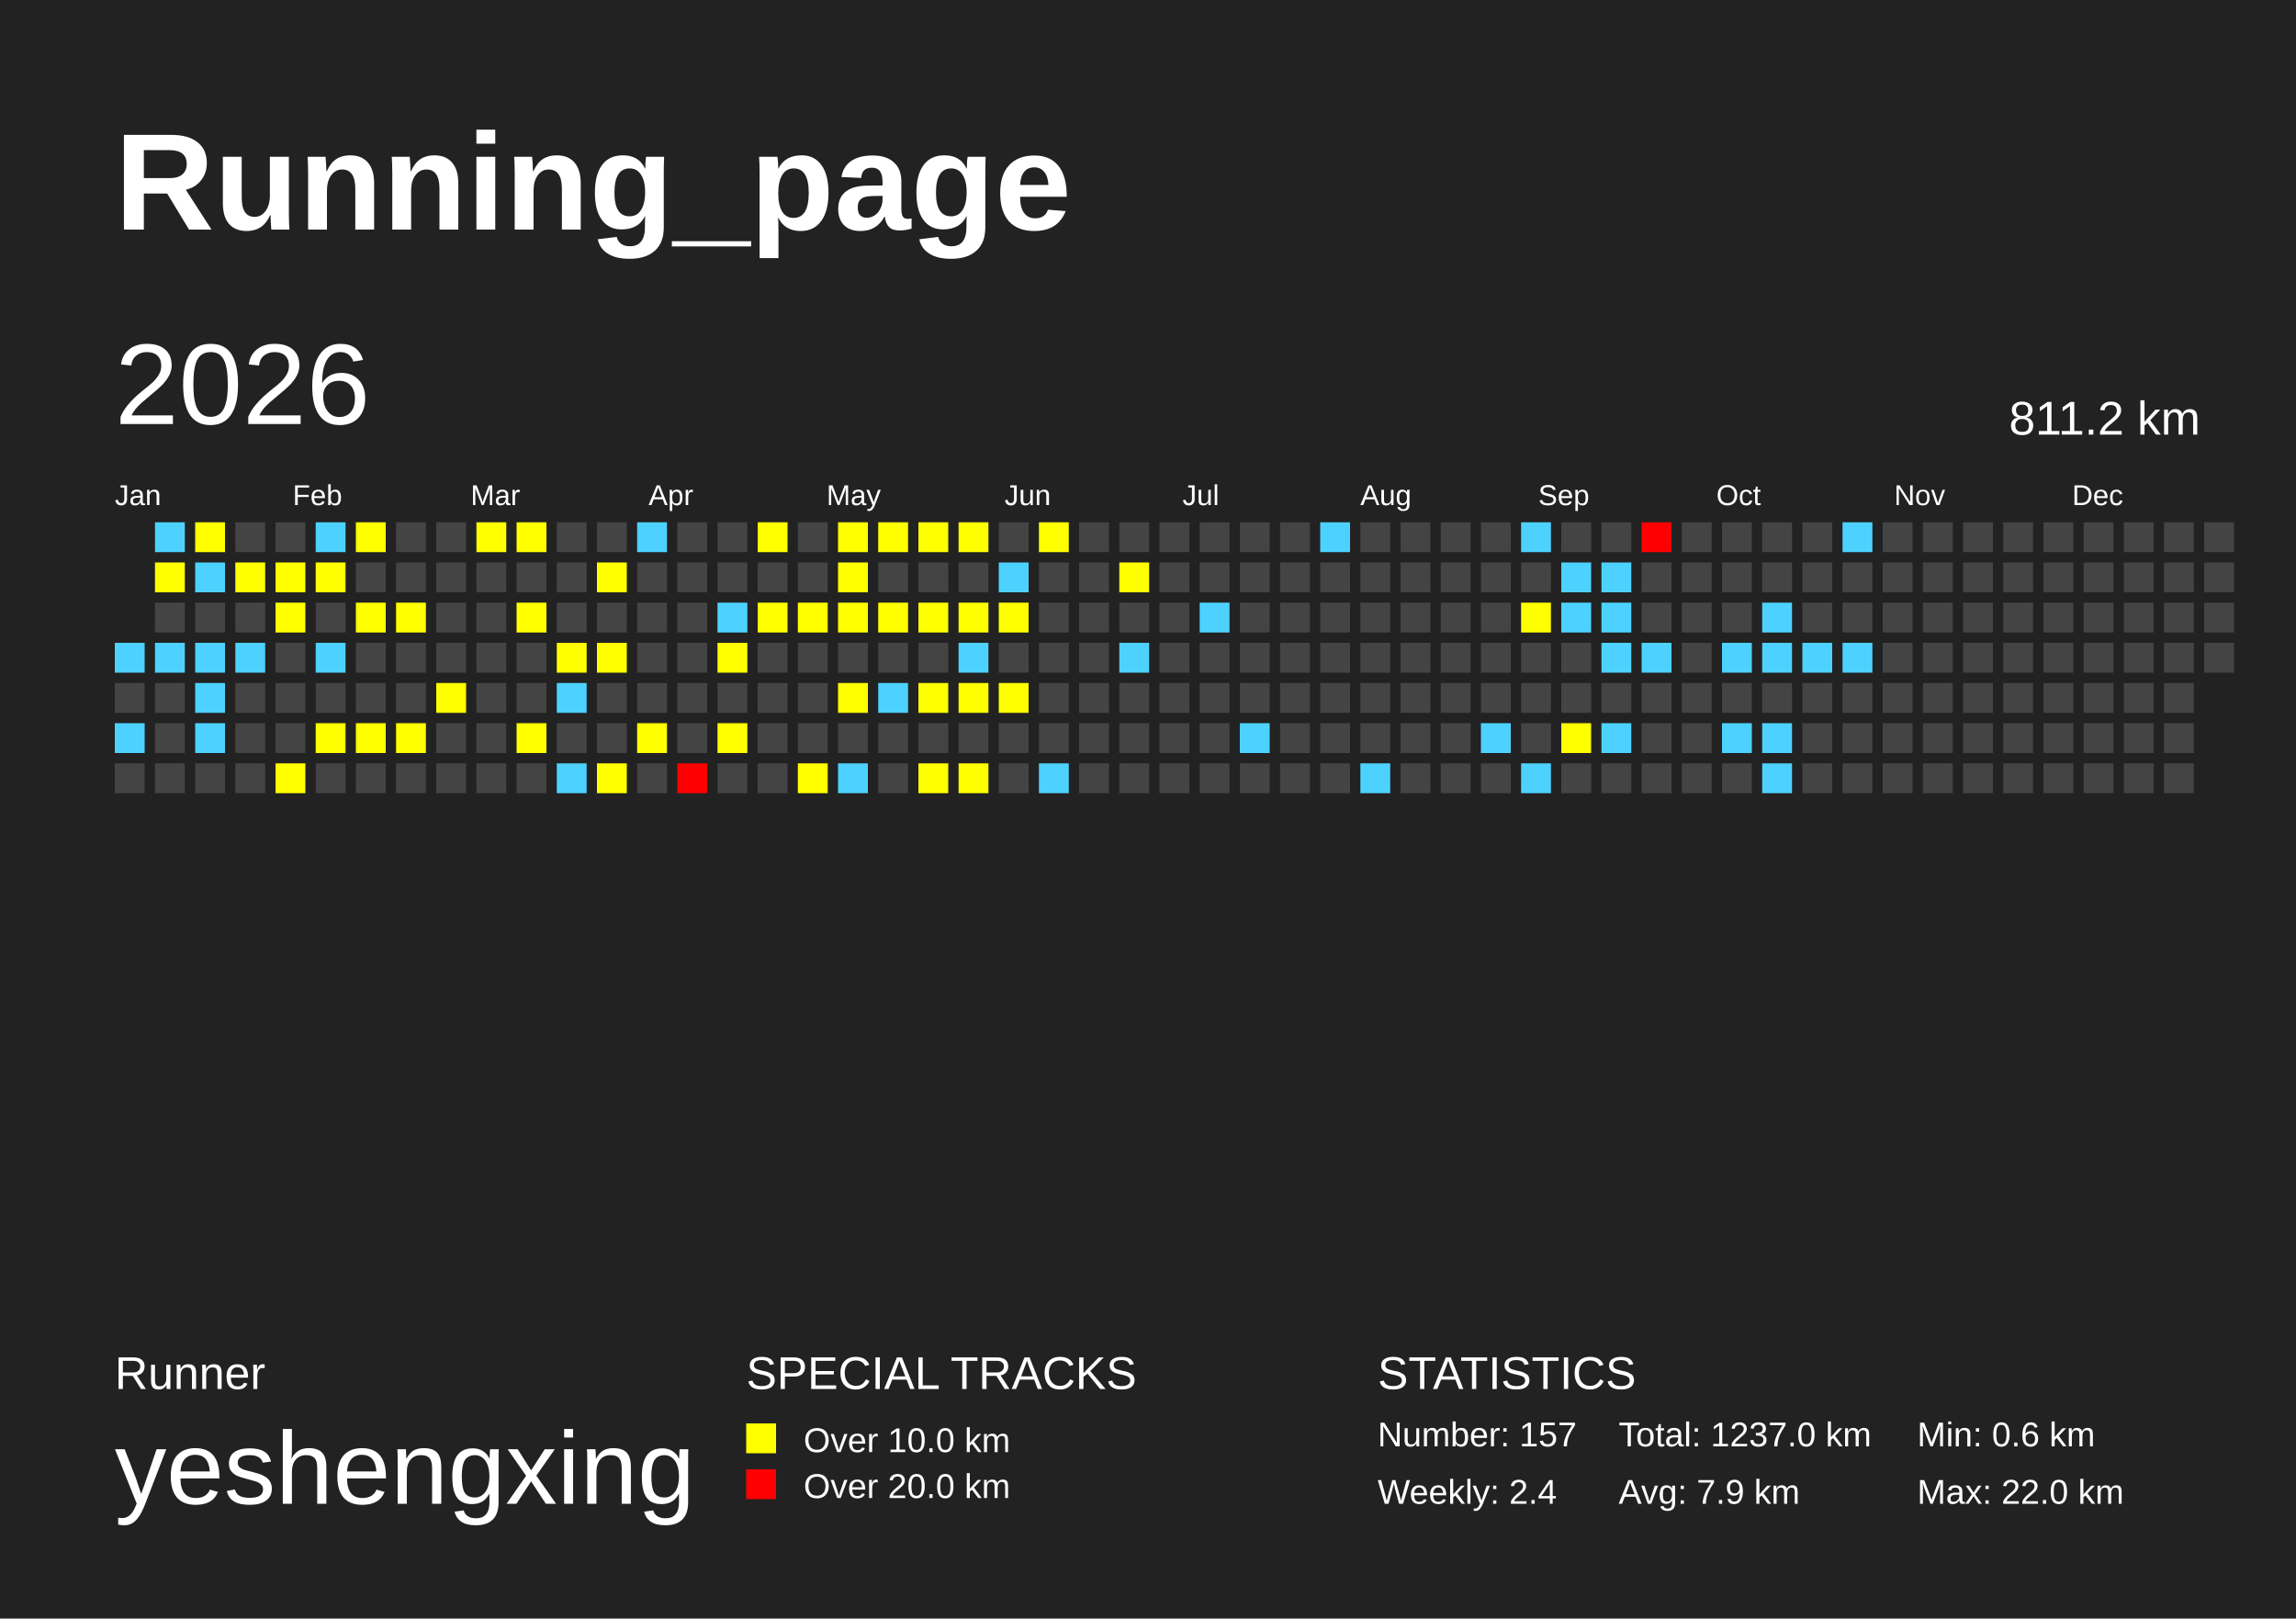
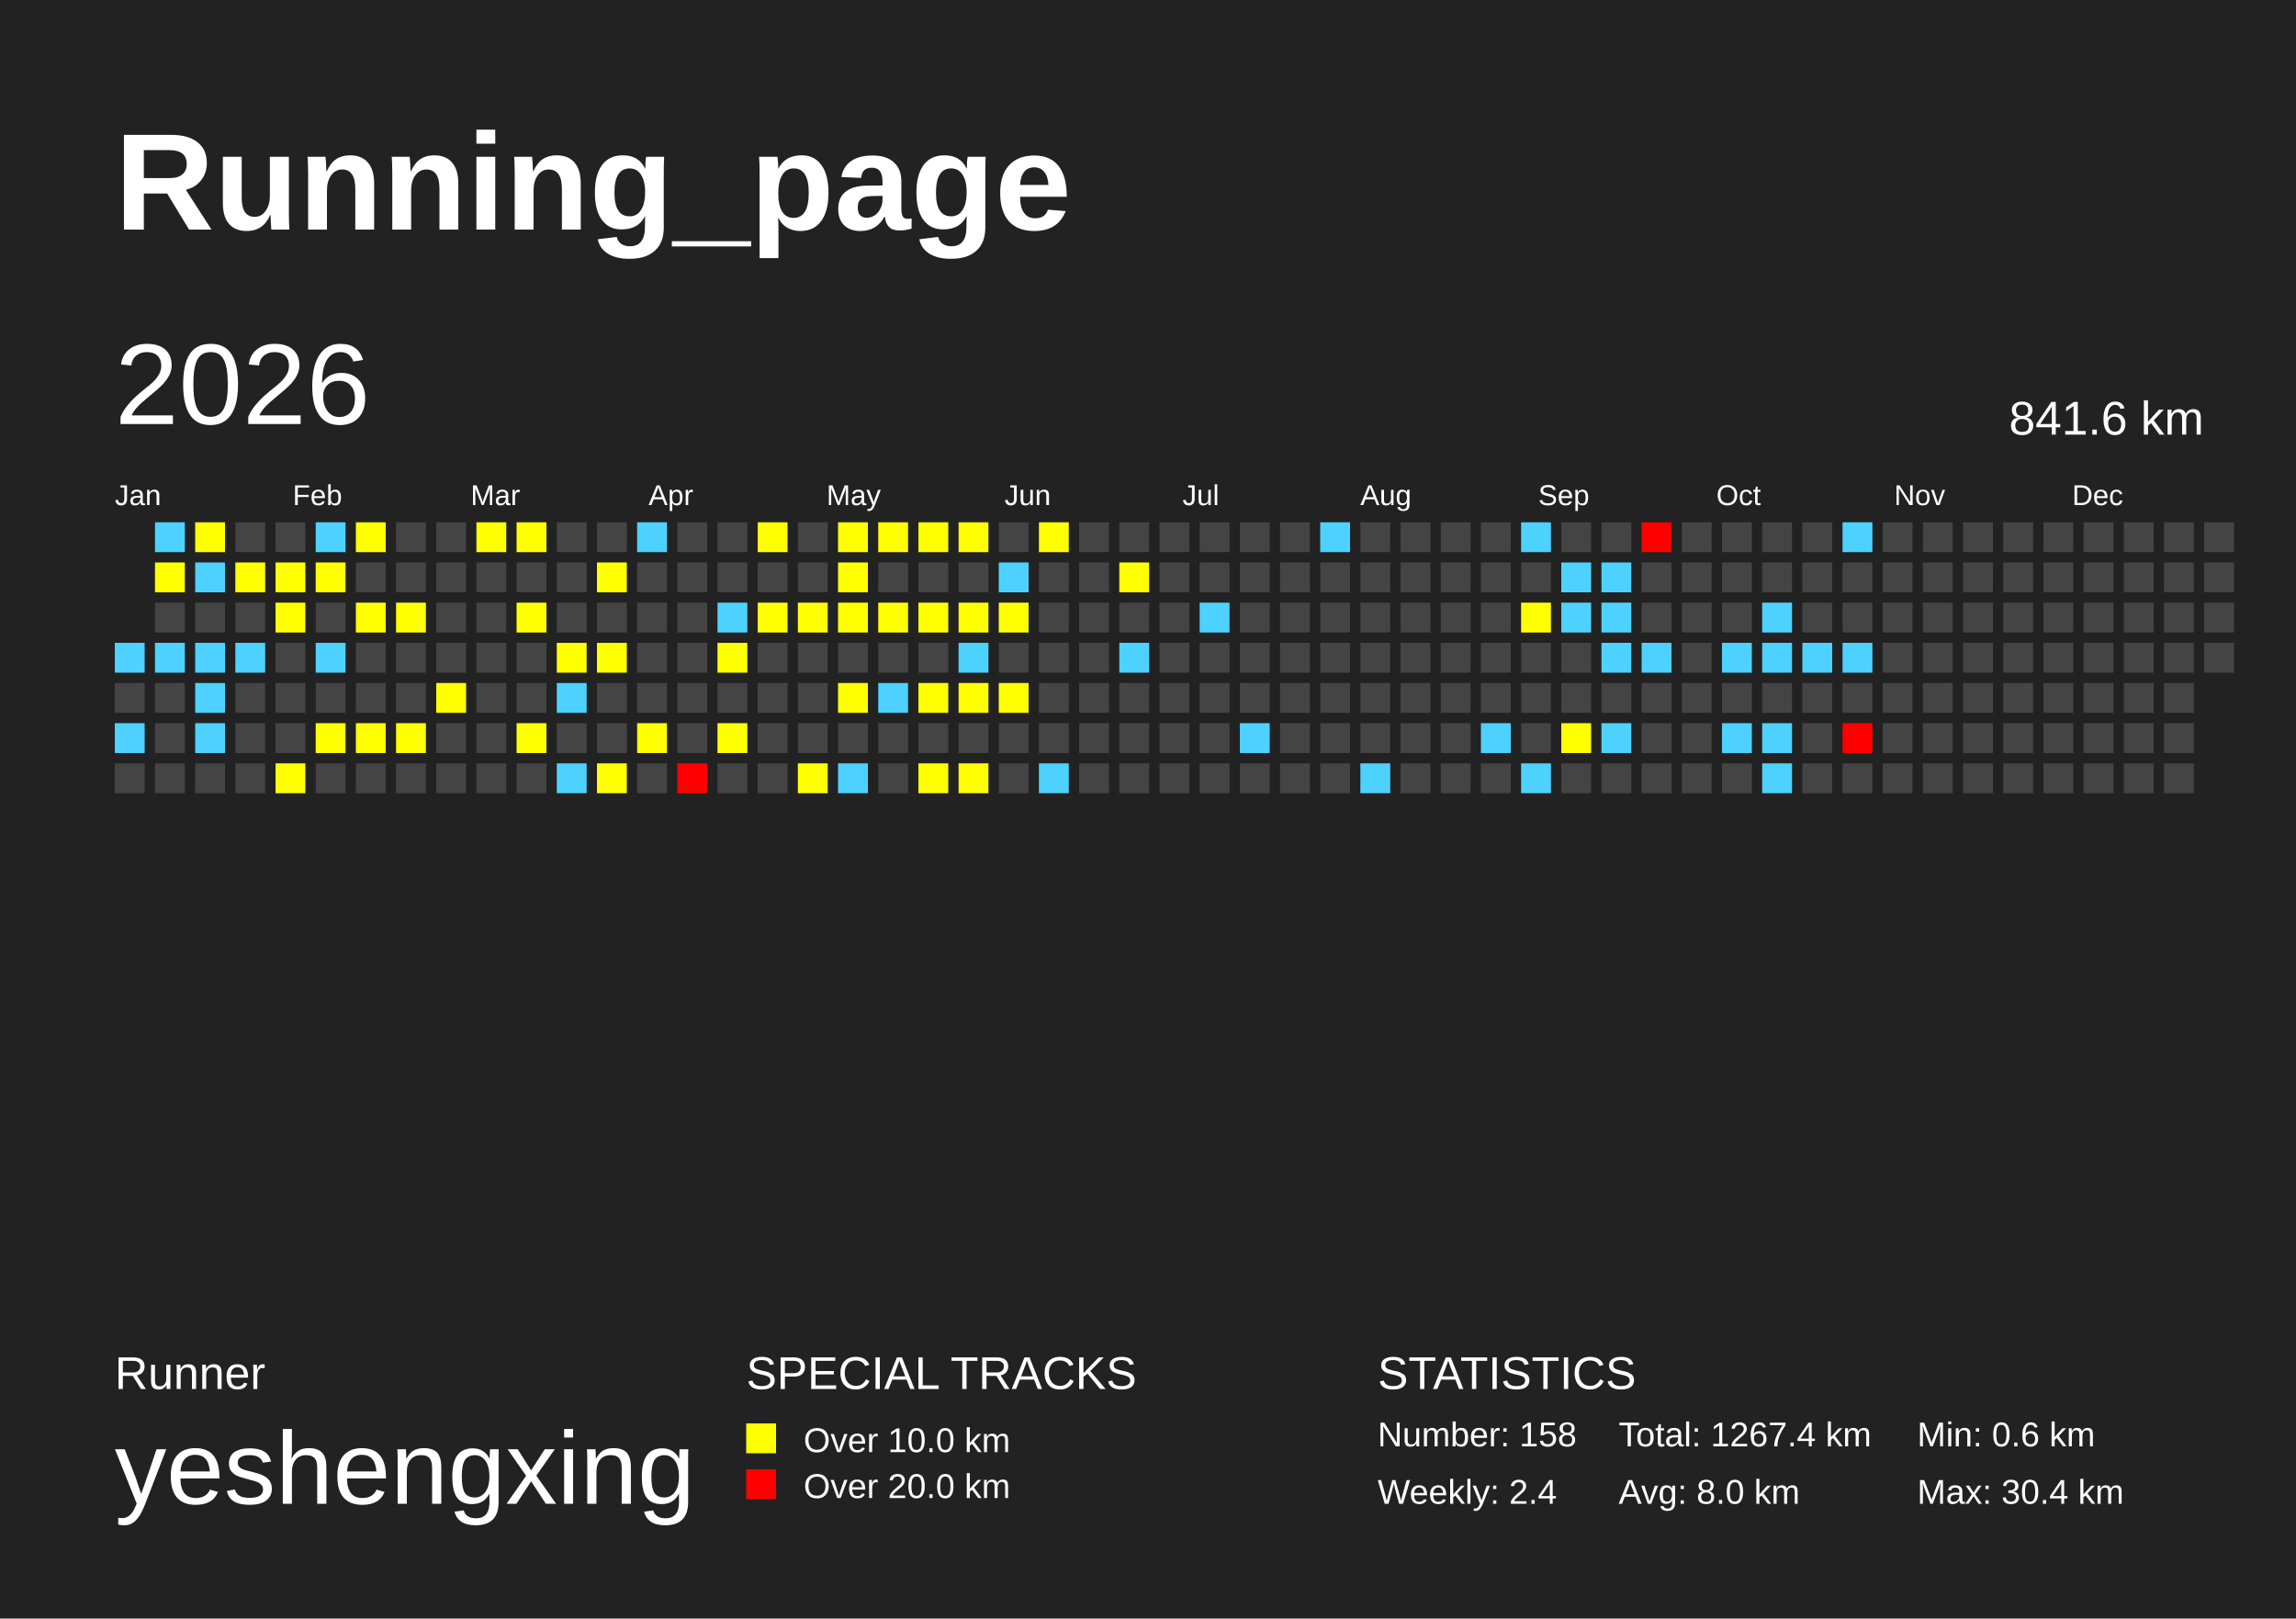
<svg xmlns="http://www.w3.org/2000/svg" baseProfile="full" height="141mm" version="1.1" viewBox="0,0,200,141" width="200mm">
  <defs />
  <rect fill="#222222" height="141" width="200" x="0" y="0" />
  <text fill="#FFFFFF" style="font-size:12px; font-family:Arial; font-weight:bold;" x="10" y="20">Running_page</text>
  <text fill="#FFFFFF" style="font-size:4px; font-family:Arial" x="10" y="121">Runner</text>
  <text fill="#FFFFFF" style="font-size:9px; font-family:Arial" x="10" y="131">yeshengxing</text>
  <text fill="#FFFFFF" style="font-size:4px; font-family:Arial" x="65" y="121">SPECIAL TRACKS</text>
  <rect fill="yellow" height="2.6" width="2.6" x="65" y="124" />
  <text fill="#FFFFFF" style="font-size:3px; font-family:Arial" x="70" y="126.5">Over 10.0 km</text>
  <rect fill="red" height="2.6" width="2.6" x="65" y="128" />
  <text fill="#FFFFFF" style="font-size:3px; font-family:Arial" x="70" y="130.5">Over 20.0 km</text>
  <text fill="#FFFFFF" style="font-size:4px; font-family:Arial" x="120" y="121">STATISTICS</text>
-   <text fill="#FFFFFF" style="font-size:3px; font-family:Arial" x="120" y="126">Number: 157</text>
+   <text fill="#FFFFFF" style="font-size:3px; font-family:Arial" x="120" y="126">Number: 158</text>
  <text fill="#FFFFFF" style="font-size:3px; font-family:Arial" x="120" y="131">Weekly: 2.4</text>
-   <text fill="#FFFFFF" style="font-size:3px; font-family:Arial" x="141" y="126">Total: 1237.0 km</text>
-   <text fill="#FFFFFF" style="font-size:3px; font-family:Arial" x="141" y="131">Avg: 7.9 km</text>
+   <text fill="#FFFFFF" style="font-size:3px; font-family:Arial" x="141" y="126">Total: 1267.4 km</text>
+   <text fill="#FFFFFF" style="font-size:3px; font-family:Arial" x="141" y="131">Avg: 8.0 km</text>
  <text fill="#FFFFFF" style="font-size:3px; font-family:Arial" x="167" y="126">Min: 0.6 km</text>
-   <text fill="#FFFFFF" style="font-size:3px; font-family:Arial" x="167" y="131">Max: 22.0 km</text>
+   <text fill="#FFFFFF" style="font-size:3px; font-family:Arial" x="167" y="131">Max: 30.4 km</text>
  <text dominant-baseline="hanging" fill="#FFFFFF" style="font-size:10.0px; font-family:Arial;" x="10" y="30">2026</text>
-   <text dominant-baseline="hanging" fill="#FFFFFF" style="font-size:4.125px; font-family:Arial;" x="175" y="35">811.2 km</text>
+   <text dominant-baseline="hanging" fill="#FFFFFF" style="font-size:4.125px; font-family:Arial;" x="175" y="35">841.6 km</text>
  <text fill="#FFFFFF" style="font-size:2.5px; font-family:Arial" x="10.0" y="44">Jan</text>
  <text fill="#FFFFFF" style="font-size:2.5px; font-family:Arial" x="25.5" y="44">Feb</text>
  <text fill="#FFFFFF" style="font-size:2.5px; font-family:Arial" x="41.0" y="44">Mar</text>
  <text fill="#FFFFFF" style="font-size:2.5px; font-family:Arial" x="56.5" y="44">Apr</text>
  <text fill="#FFFFFF" style="font-size:2.5px; font-family:Arial" x="72.0" y="44">May</text>
  <text fill="#FFFFFF" style="font-size:2.5px; font-family:Arial" x="87.5" y="44">Jun</text>
  <text fill="#FFFFFF" style="font-size:2.5px; font-family:Arial" x="103.0" y="44">Jul</text>
  <text fill="#FFFFFF" style="font-size:2.5px; font-family:Arial" x="118.5" y="44">Aug</text>
  <text fill="#FFFFFF" style="font-size:2.5px; font-family:Arial" x="134.0" y="44">Sep</text>
  <text fill="#FFFFFF" style="font-size:2.5px; font-family:Arial" x="149.5" y="44">Oct</text>
  <text fill="#FFFFFF" style="font-size:2.5px; font-family:Arial" x="165.0" y="44">Nov</text>
  <text fill="#FFFFFF" style="font-size:2.5px; font-family:Arial" x="180.5" y="44">Dec</text>
  <rect fill="#4dd2ff" height="2.6" width="2.6" x="10.0" y="56.0" />
  <rect fill="#444444" height="2.6" width="2.6" x="10.0" y="59.5" />
  <rect fill="#4dd2ff" height="2.6" width="2.6" x="10.0" y="63.0" />
  <rect fill="#444444" height="2.6" width="2.6" x="10.0" y="66.5" />
  <rect fill="#4dd2ff" height="2.6" width="2.6" x="13.5" y="45.5" />
  <rect fill="yellow" height="2.6" width="2.6" x="13.5" y="49.0" />
  <rect fill="#444444" height="2.6" width="2.6" x="13.5" y="52.5" />
  <rect fill="#4dd2ff" height="2.6" width="2.6" x="13.5" y="56.0" />
  <rect fill="#444444" height="2.6" width="2.6" x="13.5" y="59.5" />
  <rect fill="#444444" height="2.6" width="2.6" x="13.5" y="63.0" />
  <rect fill="#444444" height="2.6" width="2.6" x="13.5" y="66.5" />
  <rect fill="yellow" height="2.6" width="2.6" x="17.0" y="45.5" />
  <rect fill="#4dd2ff" height="2.6" width="2.6" x="17.0" y="49.0" />
  <rect fill="#444444" height="2.6" width="2.6" x="17.0" y="52.5" />
  <rect fill="#4dd2ff" height="2.6" width="2.6" x="17.0" y="56.0" />
  <rect fill="#4dd2ff" height="2.6" width="2.6" x="17.0" y="59.5" />
  <rect fill="#4dd2ff" height="2.6" width="2.6" x="17.0" y="63.0" />
  <rect fill="#444444" height="2.6" width="2.6" x="17.0" y="66.5" />
  <rect fill="#444444" height="2.6" width="2.6" x="20.5" y="45.5" />
  <rect fill="yellow" height="2.6" width="2.6" x="20.5" y="49.0" />
  <rect fill="#444444" height="2.6" width="2.6" x="20.5" y="52.5" />
  <rect fill="#4dd2ff" height="2.6" width="2.6" x="20.5" y="56.0" />
  <rect fill="#444444" height="2.6" width="2.6" x="20.5" y="59.5" />
  <rect fill="#444444" height="2.6" width="2.6" x="20.5" y="63.0" />
  <rect fill="#444444" height="2.6" width="2.6" x="20.5" y="66.5" />
  <rect fill="#444444" height="2.6" width="2.6" x="24.0" y="45.5" />
  <rect fill="yellow" height="2.6" width="2.6" x="24.0" y="49.0" />
  <rect fill="yellow" height="2.6" width="2.6" x="24.0" y="52.5" />
  <rect fill="#444444" height="2.6" width="2.6" x="24.0" y="56.0" />
  <rect fill="#444444" height="2.6" width="2.6" x="24.0" y="59.5" />
  <rect fill="#444444" height="2.6" width="2.6" x="24.0" y="63.0" />
  <rect fill="yellow" height="2.6" width="2.6" x="24.0" y="66.5" />
  <rect fill="#4dd2ff" height="2.6" width="2.6" x="27.5" y="45.5" />
  <rect fill="yellow" height="2.6" width="2.6" x="27.5" y="49.0" />
  <rect fill="#444444" height="2.6" width="2.6" x="27.5" y="52.5" />
  <rect fill="#4dd2ff" height="2.6" width="2.6" x="27.5" y="56.0" />
  <rect fill="#444444" height="2.6" width="2.6" x="27.5" y="59.5" />
  <rect fill="yellow" height="2.6" width="2.6" x="27.5" y="63.0" />
  <rect fill="#444444" height="2.6" width="2.6" x="27.5" y="66.5" />
  <rect fill="yellow" height="2.6" width="2.6" x="31.0" y="45.5" />
  <rect fill="#444444" height="2.6" width="2.6" x="31.0" y="49.0" />
  <rect fill="yellow" height="2.6" width="2.6" x="31.0" y="52.5" />
  <rect fill="#444444" height="2.6" width="2.6" x="31.0" y="56.0" />
  <rect fill="#444444" height="2.6" width="2.6" x="31.0" y="59.5" />
  <rect fill="yellow" height="2.6" width="2.6" x="31.0" y="63.0" />
  <rect fill="#444444" height="2.6" width="2.6" x="31.0" y="66.5" />
  <rect fill="#444444" height="2.6" width="2.6" x="34.5" y="45.5" />
  <rect fill="#444444" height="2.6" width="2.6" x="34.5" y="49.0" />
  <rect fill="yellow" height="2.6" width="2.6" x="34.5" y="52.5" />
  <rect fill="#444444" height="2.6" width="2.6" x="34.5" y="56.0" />
  <rect fill="#444444" height="2.6" width="2.6" x="34.5" y="59.5" />
  <rect fill="yellow" height="2.6" width="2.6" x="34.5" y="63.0" />
  <rect fill="#444444" height="2.6" width="2.6" x="34.5" y="66.5" />
  <rect fill="#444444" height="2.6" width="2.6" x="38.0" y="45.5" />
  <rect fill="#444444" height="2.6" width="2.6" x="38.0" y="49.0" />
  <rect fill="#444444" height="2.6" width="2.6" x="38.0" y="52.5" />
  <rect fill="#444444" height="2.6" width="2.6" x="38.0" y="56.0" />
  <rect fill="yellow" height="2.6" width="2.6" x="38.0" y="59.5" />
  <rect fill="#444444" height="2.6" width="2.6" x="38.0" y="63.0" />
  <rect fill="#444444" height="2.6" width="2.6" x="38.0" y="66.5" />
  <rect fill="yellow" height="2.6" width="2.6" x="41.5" y="45.5" />
  <rect fill="#444444" height="2.6" width="2.6" x="41.5" y="49.0" />
  <rect fill="#444444" height="2.6" width="2.6" x="41.5" y="52.5" />
  <rect fill="#444444" height="2.6" width="2.6" x="41.5" y="56.0" />
  <rect fill="#444444" height="2.6" width="2.6" x="41.5" y="59.5" />
  <rect fill="#444444" height="2.6" width="2.6" x="41.5" y="63.0" />
  <rect fill="#444444" height="2.6" width="2.6" x="41.5" y="66.5" />
  <rect fill="yellow" height="2.6" width="2.6" x="45.0" y="45.5" />
  <rect fill="#444444" height="2.6" width="2.6" x="45.0" y="49.0" />
  <rect fill="yellow" height="2.6" width="2.6" x="45.0" y="52.5" />
  <rect fill="#444444" height="2.6" width="2.6" x="45.0" y="56.0" />
  <rect fill="#444444" height="2.6" width="2.6" x="45.0" y="59.5" />
  <rect fill="yellow" height="2.6" width="2.6" x="45.0" y="63.0" />
  <rect fill="#444444" height="2.6" width="2.6" x="45.0" y="66.5" />
  <rect fill="#444444" height="2.6" width="2.6" x="48.5" y="45.5" />
  <rect fill="#444444" height="2.6" width="2.6" x="48.5" y="49.0" />
  <rect fill="#444444" height="2.6" width="2.6" x="48.5" y="52.5" />
  <rect fill="yellow" height="2.6" width="2.6" x="48.5" y="56.0" />
  <rect fill="#4dd2ff" height="2.6" width="2.6" x="48.5" y="59.5" />
  <rect fill="#444444" height="2.6" width="2.6" x="48.5" y="63.0" />
  <rect fill="#4dd2ff" height="2.6" width="2.6" x="48.5" y="66.5" />
  <rect fill="#444444" height="2.6" width="2.6" x="52.0" y="45.5" />
  <rect fill="yellow" height="2.6" width="2.6" x="52.0" y="49.0" />
  <rect fill="#444444" height="2.6" width="2.6" x="52.0" y="52.5" />
  <rect fill="yellow" height="2.6" width="2.6" x="52.0" y="56.0" />
  <rect fill="#444444" height="2.6" width="2.6" x="52.0" y="59.5" />
  <rect fill="#444444" height="2.6" width="2.6" x="52.0" y="63.0" />
  <rect fill="yellow" height="2.6" width="2.6" x="52.0" y="66.5" />
  <rect fill="#4dd2ff" height="2.6" width="2.6" x="55.5" y="45.5" />
  <rect fill="#444444" height="2.6" width="2.6" x="55.5" y="49.0" />
  <rect fill="#444444" height="2.6" width="2.6" x="55.5" y="52.5" />
  <rect fill="#444444" height="2.6" width="2.6" x="55.5" y="56.0" />
  <rect fill="#444444" height="2.6" width="2.6" x="55.5" y="59.5" />
  <rect fill="yellow" height="2.6" width="2.6" x="55.5" y="63.0" />
  <rect fill="#444444" height="2.6" width="2.6" x="55.5" y="66.5" />
  <rect fill="#444444" height="2.6" width="2.6" x="59.0" y="45.5" />
  <rect fill="#444444" height="2.6" width="2.6" x="59.0" y="49.0" />
  <rect fill="#444444" height="2.6" width="2.6" x="59.0" y="52.5" />
  <rect fill="#444444" height="2.6" width="2.6" x="59.0" y="56.0" />
  <rect fill="#444444" height="2.6" width="2.6" x="59.0" y="59.5" />
  <rect fill="#444444" height="2.6" width="2.6" x="59.0" y="63.0" />
  <rect fill="red" height="2.6" width="2.6" x="59.0" y="66.5" />
  <rect fill="#444444" height="2.6" width="2.6" x="62.5" y="45.5" />
  <rect fill="#444444" height="2.6" width="2.6" x="62.5" y="49.0" />
  <rect fill="#4dd2ff" height="2.6" width="2.6" x="62.5" y="52.5" />
  <rect fill="yellow" height="2.6" width="2.6" x="62.5" y="56.0" />
  <rect fill="#444444" height="2.6" width="2.6" x="62.5" y="59.5" />
  <rect fill="yellow" height="2.6" width="2.6" x="62.5" y="63.0" />
  <rect fill="#444444" height="2.6" width="2.6" x="62.5" y="66.5" />
  <rect fill="yellow" height="2.6" width="2.6" x="66.0" y="45.5" />
  <rect fill="#444444" height="2.6" width="2.6" x="66.0" y="49.0" />
  <rect fill="yellow" height="2.6" width="2.6" x="66.0" y="52.5" />
  <rect fill="#444444" height="2.6" width="2.6" x="66.0" y="56.0" />
  <rect fill="#444444" height="2.6" width="2.6" x="66.0" y="59.5" />
  <rect fill="#444444" height="2.6" width="2.6" x="66.0" y="63.0" />
  <rect fill="#444444" height="2.6" width="2.6" x="66.0" y="66.5" />
  <rect fill="#444444" height="2.6" width="2.6" x="69.5" y="45.5" />
  <rect fill="#444444" height="2.6" width="2.6" x="69.5" y="49.0" />
  <rect fill="yellow" height="2.6" width="2.6" x="69.5" y="52.5" />
  <rect fill="#444444" height="2.6" width="2.6" x="69.5" y="56.0" />
  <rect fill="#444444" height="2.6" width="2.6" x="69.5" y="59.5" />
  <rect fill="#444444" height="2.6" width="2.6" x="69.5" y="63.0" />
  <rect fill="yellow" height="2.6" width="2.6" x="69.5" y="66.5" />
  <rect fill="yellow" height="2.6" width="2.6" x="73.0" y="45.5" />
  <rect fill="yellow" height="2.6" width="2.6" x="73.0" y="49.0" />
  <rect fill="yellow" height="2.6" width="2.6" x="73.0" y="52.5" />
  <rect fill="#444444" height="2.6" width="2.6" x="73.0" y="56.0" />
  <rect fill="yellow" height="2.6" width="2.6" x="73.0" y="59.5" />
  <rect fill="#444444" height="2.6" width="2.6" x="73.0" y="63.0" />
  <rect fill="#4dd2ff" height="2.6" width="2.6" x="73.0" y="66.5" />
  <rect fill="yellow" height="2.6" width="2.6" x="76.5" y="45.5" />
  <rect fill="#444444" height="2.6" width="2.6" x="76.5" y="49.0" />
  <rect fill="yellow" height="2.6" width="2.6" x="76.5" y="52.5" />
  <rect fill="#444444" height="2.6" width="2.6" x="76.5" y="56.0" />
  <rect fill="#4dd2ff" height="2.6" width="2.6" x="76.5" y="59.5" />
  <rect fill="#444444" height="2.6" width="2.6" x="76.5" y="63.0" />
  <rect fill="#444444" height="2.6" width="2.6" x="76.5" y="66.5" />
  <rect fill="yellow" height="2.6" width="2.6" x="80.0" y="45.5" />
  <rect fill="#444444" height="2.6" width="2.6" x="80.0" y="49.0" />
  <rect fill="yellow" height="2.6" width="2.6" x="80.0" y="52.5" />
  <rect fill="#444444" height="2.6" width="2.6" x="80.0" y="56.0" />
  <rect fill="yellow" height="2.6" width="2.6" x="80.0" y="59.5" />
  <rect fill="#444444" height="2.6" width="2.6" x="80.0" y="63.0" />
  <rect fill="yellow" height="2.6" width="2.6" x="80.0" y="66.5" />
  <rect fill="yellow" height="2.6" width="2.6" x="83.5" y="45.5" />
  <rect fill="#444444" height="2.6" width="2.6" x="83.5" y="49.0" />
  <rect fill="yellow" height="2.6" width="2.6" x="83.5" y="52.5" />
  <rect fill="#4dd2ff" height="2.6" width="2.6" x="83.5" y="56.0" />
  <rect fill="yellow" height="2.6" width="2.6" x="83.5" y="59.5" />
  <rect fill="#444444" height="2.6" width="2.6" x="83.5" y="63.0" />
  <rect fill="yellow" height="2.6" width="2.6" x="83.5" y="66.5" />
  <rect fill="#444444" height="2.6" width="2.6" x="87.0" y="45.5" />
  <rect fill="#4dd2ff" height="2.6" width="2.6" x="87.0" y="49.0" />
  <rect fill="yellow" height="2.6" width="2.6" x="87.0" y="52.5" />
  <rect fill="#444444" height="2.6" width="2.6" x="87.0" y="56.0" />
  <rect fill="yellow" height="2.6" width="2.6" x="87.0" y="59.5" />
  <rect fill="#444444" height="2.6" width="2.6" x="87.0" y="63.0" />
  <rect fill="#444444" height="2.6" width="2.6" x="87.0" y="66.5" />
  <rect fill="yellow" height="2.6" width="2.6" x="90.5" y="45.5" />
  <rect fill="#444444" height="2.6" width="2.6" x="90.5" y="49.0" />
  <rect fill="#444444" height="2.6" width="2.6" x="90.5" y="52.5" />
  <rect fill="#444444" height="2.6" width="2.6" x="90.5" y="56.0" />
  <rect fill="#444444" height="2.6" width="2.6" x="90.5" y="59.5" />
  <rect fill="#444444" height="2.6" width="2.6" x="90.5" y="63.0" />
  <rect fill="#4dd2ff" height="2.6" width="2.6" x="90.5" y="66.5" />
  <rect fill="#444444" height="2.6" width="2.6" x="94.0" y="45.5" />
  <rect fill="#444444" height="2.6" width="2.6" x="94.0" y="49.0" />
  <rect fill="#444444" height="2.6" width="2.6" x="94.0" y="52.5" />
  <rect fill="#444444" height="2.6" width="2.6" x="94.0" y="56.0" />
  <rect fill="#444444" height="2.6" width="2.6" x="94.0" y="59.5" />
  <rect fill="#444444" height="2.6" width="2.6" x="94.0" y="63.0" />
  <rect fill="#444444" height="2.6" width="2.6" x="94.0" y="66.5" />
  <rect fill="#444444" height="2.6" width="2.6" x="97.5" y="45.5" />
  <rect fill="yellow" height="2.6" width="2.6" x="97.5" y="49.0" />
  <rect fill="#444444" height="2.6" width="2.6" x="97.5" y="52.5" />
  <rect fill="#4dd2ff" height="2.6" width="2.6" x="97.5" y="56.0" />
  <rect fill="#444444" height="2.6" width="2.6" x="97.5" y="59.5" />
  <rect fill="#444444" height="2.6" width="2.6" x="97.5" y="63.0" />
  <rect fill="#444444" height="2.6" width="2.6" x="97.5" y="66.5" />
  <rect fill="#444444" height="2.6" width="2.6" x="101.0" y="45.5" />
  <rect fill="#444444" height="2.6" width="2.6" x="101.0" y="49.0" />
  <rect fill="#444444" height="2.6" width="2.6" x="101.0" y="52.5" />
  <rect fill="#444444" height="2.6" width="2.6" x="101.0" y="56.0" />
  <rect fill="#444444" height="2.6" width="2.6" x="101.0" y="59.5" />
  <rect fill="#444444" height="2.6" width="2.6" x="101.0" y="63.0" />
  <rect fill="#444444" height="2.6" width="2.6" x="101.0" y="66.5" />
  <rect fill="#444444" height="2.6" width="2.6" x="104.5" y="45.5" />
  <rect fill="#444444" height="2.6" width="2.6" x="104.5" y="49.0" />
  <rect fill="#4dd2ff" height="2.6" width="2.6" x="104.5" y="52.5" />
  <rect fill="#444444" height="2.6" width="2.6" x="104.5" y="56.0" />
  <rect fill="#444444" height="2.6" width="2.6" x="104.5" y="59.5" />
  <rect fill="#444444" height="2.6" width="2.6" x="104.5" y="63.0" />
  <rect fill="#444444" height="2.6" width="2.6" x="104.5" y="66.5" />
  <rect fill="#444444" height="2.6" width="2.6" x="108.0" y="45.5" />
  <rect fill="#444444" height="2.6" width="2.6" x="108.0" y="49.0" />
  <rect fill="#444444" height="2.6" width="2.6" x="108.0" y="52.5" />
  <rect fill="#444444" height="2.6" width="2.6" x="108.0" y="56.0" />
  <rect fill="#444444" height="2.6" width="2.6" x="108.0" y="59.5" />
  <rect fill="#4dd2ff" height="2.6" width="2.6" x="108.0" y="63.0" />
  <rect fill="#444444" height="2.6" width="2.6" x="108.0" y="66.5" />
  <rect fill="#444444" height="2.6" width="2.6" x="111.5" y="45.5" />
  <rect fill="#444444" height="2.6" width="2.6" x="111.5" y="49.0" />
  <rect fill="#444444" height="2.6" width="2.6" x="111.5" y="52.5" />
  <rect fill="#444444" height="2.6" width="2.6" x="111.5" y="56.0" />
  <rect fill="#444444" height="2.6" width="2.6" x="111.5" y="59.5" />
  <rect fill="#444444" height="2.6" width="2.6" x="111.5" y="63.0" />
  <rect fill="#444444" height="2.6" width="2.6" x="111.5" y="66.5" />
  <rect fill="#4dd2ff" height="2.6" width="2.6" x="115.0" y="45.5" />
  <rect fill="#444444" height="2.6" width="2.6" x="115.0" y="49.0" />
  <rect fill="#444444" height="2.6" width="2.6" x="115.0" y="52.5" />
  <rect fill="#444444" height="2.6" width="2.6" x="115.0" y="56.0" />
  <rect fill="#444444" height="2.6" width="2.6" x="115.0" y="59.5" />
  <rect fill="#444444" height="2.6" width="2.6" x="115.0" y="63.0" />
  <rect fill="#444444" height="2.6" width="2.6" x="115.0" y="66.5" />
  <rect fill="#444444" height="2.6" width="2.6" x="118.5" y="45.5" />
  <rect fill="#444444" height="2.6" width="2.6" x="118.5" y="49.0" />
  <rect fill="#444444" height="2.6" width="2.6" x="118.5" y="52.5" />
  <rect fill="#444444" height="2.6" width="2.6" x="118.5" y="56.0" />
  <rect fill="#444444" height="2.6" width="2.6" x="118.5" y="59.5" />
  <rect fill="#444444" height="2.6" width="2.6" x="118.5" y="63.0" />
  <rect fill="#4dd2ff" height="2.6" width="2.6" x="118.5" y="66.5" />
  <rect fill="#444444" height="2.6" width="2.6" x="122.0" y="45.5" />
  <rect fill="#444444" height="2.6" width="2.6" x="122.0" y="49.0" />
  <rect fill="#444444" height="2.6" width="2.6" x="122.0" y="52.5" />
  <rect fill="#444444" height="2.6" width="2.6" x="122.0" y="56.0" />
  <rect fill="#444444" height="2.6" width="2.6" x="122.0" y="59.5" />
  <rect fill="#444444" height="2.6" width="2.6" x="122.0" y="63.0" />
  <rect fill="#444444" height="2.6" width="2.6" x="122.0" y="66.5" />
  <rect fill="#444444" height="2.6" width="2.6" x="125.5" y="45.5" />
  <rect fill="#444444" height="2.6" width="2.6" x="125.5" y="49.0" />
  <rect fill="#444444" height="2.6" width="2.6" x="125.5" y="52.5" />
  <rect fill="#444444" height="2.6" width="2.6" x="125.5" y="56.0" />
  <rect fill="#444444" height="2.6" width="2.6" x="125.5" y="59.5" />
  <rect fill="#444444" height="2.6" width="2.6" x="125.5" y="63.0" />
  <rect fill="#444444" height="2.6" width="2.6" x="125.5" y="66.5" />
  <rect fill="#444444" height="2.6" width="2.6" x="129.0" y="45.5" />
  <rect fill="#444444" height="2.6" width="2.6" x="129.0" y="49.0" />
  <rect fill="#444444" height="2.6" width="2.6" x="129.0" y="52.5" />
  <rect fill="#444444" height="2.6" width="2.6" x="129.0" y="56.0" />
  <rect fill="#444444" height="2.6" width="2.6" x="129.0" y="59.5" />
  <rect fill="#4dd2ff" height="2.6" width="2.6" x="129.0" y="63.0" />
  <rect fill="#444444" height="2.6" width="2.6" x="129.0" y="66.5" />
  <rect fill="#4dd2ff" height="2.6" width="2.6" x="132.5" y="45.5" />
  <rect fill="#444444" height="2.6" width="2.6" x="132.5" y="49.0" />
  <rect fill="yellow" height="2.6" width="2.6" x="132.5" y="52.5" />
  <rect fill="#444444" height="2.6" width="2.6" x="132.5" y="56.0" />
  <rect fill="#444444" height="2.6" width="2.6" x="132.5" y="59.5" />
  <rect fill="#444444" height="2.6" width="2.6" x="132.5" y="63.0" />
  <rect fill="#4dd2ff" height="2.6" width="2.6" x="132.5" y="66.5" />
  <rect fill="#444444" height="2.6" width="2.6" x="136.0" y="45.5" />
  <rect fill="#4dd2ff" height="2.6" width="2.6" x="136.0" y="49.0" />
  <rect fill="#4dd2ff" height="2.6" width="2.6" x="136.0" y="52.5" />
  <rect fill="#444444" height="2.6" width="2.6" x="136.0" y="56.0" />
  <rect fill="#444444" height="2.6" width="2.6" x="136.0" y="59.5" />
  <rect fill="yellow" height="2.6" width="2.6" x="136.0" y="63.0" />
  <rect fill="#444444" height="2.6" width="2.6" x="136.0" y="66.5" />
  <rect fill="#444444" height="2.6" width="2.6" x="139.5" y="45.5" />
  <rect fill="#4dd2ff" height="2.6" width="2.6" x="139.5" y="49.0" />
  <rect fill="#4dd2ff" height="2.6" width="2.6" x="139.5" y="52.5" />
  <rect fill="#4dd2ff" height="2.6" width="2.6" x="139.5" y="56.0" />
  <rect fill="#444444" height="2.6" width="2.6" x="139.5" y="59.5" />
  <rect fill="#4dd2ff" height="2.6" width="2.6" x="139.5" y="63.0" />
  <rect fill="#444444" height="2.6" width="2.6" x="139.5" y="66.5" />
  <rect fill="red" height="2.6" width="2.6" x="143.0" y="45.5" />
  <rect fill="#444444" height="2.6" width="2.6" x="143.0" y="49.0" />
  <rect fill="#444444" height="2.6" width="2.6" x="143.0" y="52.5" />
  <rect fill="#4dd2ff" height="2.6" width="2.6" x="143.0" y="56.0" />
  <rect fill="#444444" height="2.6" width="2.6" x="143.0" y="59.5" />
  <rect fill="#444444" height="2.6" width="2.6" x="143.0" y="63.0" />
  <rect fill="#444444" height="2.6" width="2.6" x="143.0" y="66.5" />
  <rect fill="#444444" height="2.6" width="2.6" x="146.5" y="45.5" />
  <rect fill="#444444" height="2.6" width="2.6" x="146.5" y="49.0" />
  <rect fill="#444444" height="2.6" width="2.6" x="146.5" y="52.5" />
  <rect fill="#444444" height="2.6" width="2.6" x="146.5" y="56.0" />
  <rect fill="#444444" height="2.6" width="2.6" x="146.5" y="59.5" />
  <rect fill="#444444" height="2.6" width="2.6" x="146.5" y="63.0" />
  <rect fill="#444444" height="2.6" width="2.6" x="146.5" y="66.5" />
  <rect fill="#444444" height="2.6" width="2.6" x="150.0" y="45.5" />
  <rect fill="#444444" height="2.6" width="2.6" x="150.0" y="49.0" />
  <rect fill="#444444" height="2.6" width="2.6" x="150.0" y="52.5" />
  <rect fill="#4dd2ff" height="2.6" width="2.6" x="150.0" y="56.0" />
  <rect fill="#444444" height="2.6" width="2.6" x="150.0" y="59.5" />
  <rect fill="#4dd2ff" height="2.6" width="2.6" x="150.0" y="63.0" />
  <rect fill="#444444" height="2.6" width="2.6" x="150.0" y="66.5" />
  <rect fill="#444444" height="2.6" width="2.6" x="153.5" y="45.5" />
  <rect fill="#444444" height="2.6" width="2.6" x="153.5" y="49.0" />
  <rect fill="#4dd2ff" height="2.6" width="2.6" x="153.5" y="52.5" />
  <rect fill="#4dd2ff" height="2.6" width="2.6" x="153.5" y="56.0" />
  <rect fill="#444444" height="2.6" width="2.6" x="153.5" y="59.5" />
  <rect fill="#4dd2ff" height="2.6" width="2.6" x="153.5" y="63.0" />
  <rect fill="#4dd2ff" height="2.6" width="2.6" x="153.5" y="66.5" />
  <rect fill="#444444" height="2.6" width="2.6" x="157.0" y="45.5" />
  <rect fill="#444444" height="2.6" width="2.6" x="157.0" y="49.0" />
  <rect fill="#444444" height="2.6" width="2.6" x="157.0" y="52.5" />
  <rect fill="#4dd2ff" height="2.6" width="2.6" x="157.0" y="56.0" />
  <rect fill="#444444" height="2.6" width="2.6" x="157.0" y="59.5" />
  <rect fill="#444444" height="2.6" width="2.6" x="157.0" y="63.0" />
  <rect fill="#444444" height="2.6" width="2.6" x="157.0" y="66.5" />
  <rect fill="#4dd2ff" height="2.6" width="2.6" x="160.5" y="45.5" />
  <rect fill="#444444" height="2.6" width="2.6" x="160.5" y="49.0" />
  <rect fill="#444444" height="2.6" width="2.6" x="160.5" y="52.5" />
  <rect fill="#4dd2ff" height="2.6" width="2.6" x="160.5" y="56.0" />
  <rect fill="#444444" height="2.6" width="2.6" x="160.5" y="59.5" />
-   <rect fill="#444444" height="2.6" width="2.6" x="160.5" y="63.0" />
+   <rect fill="red" height="2.6" width="2.6" x="160.5" y="63.0" />
  <rect fill="#444444" height="2.6" width="2.6" x="160.5" y="66.5" />
  <rect fill="#444444" height="2.6" width="2.6" x="164.0" y="45.5" />
  <rect fill="#444444" height="2.6" width="2.6" x="164.0" y="49.0" />
  <rect fill="#444444" height="2.6" width="2.6" x="164.0" y="52.5" />
  <rect fill="#444444" height="2.6" width="2.6" x="164.0" y="56.0" />
  <rect fill="#444444" height="2.6" width="2.6" x="164.0" y="59.5" />
  <rect fill="#444444" height="2.6" width="2.6" x="164.0" y="63.0" />
  <rect fill="#444444" height="2.6" width="2.6" x="164.0" y="66.5" />
  <rect fill="#444444" height="2.6" width="2.6" x="167.5" y="45.5" />
  <rect fill="#444444" height="2.6" width="2.6" x="167.5" y="49.0" />
  <rect fill="#444444" height="2.6" width="2.6" x="167.5" y="52.5" />
  <rect fill="#444444" height="2.6" width="2.6" x="167.5" y="56.0" />
  <rect fill="#444444" height="2.6" width="2.6" x="167.5" y="59.5" />
  <rect fill="#444444" height="2.6" width="2.6" x="167.5" y="63.0" />
  <rect fill="#444444" height="2.6" width="2.6" x="167.5" y="66.5" />
  <rect fill="#444444" height="2.6" width="2.6" x="171.0" y="45.5" />
  <rect fill="#444444" height="2.6" width="2.6" x="171.0" y="49.0" />
  <rect fill="#444444" height="2.6" width="2.6" x="171.0" y="52.5" />
  <rect fill="#444444" height="2.6" width="2.6" x="171.0" y="56.0" />
  <rect fill="#444444" height="2.6" width="2.6" x="171.0" y="59.5" />
  <rect fill="#444444" height="2.6" width="2.6" x="171.0" y="63.0" />
  <rect fill="#444444" height="2.6" width="2.6" x="171.0" y="66.5" />
  <rect fill="#444444" height="2.6" width="2.6" x="174.5" y="45.5" />
  <rect fill="#444444" height="2.6" width="2.6" x="174.5" y="49.0" />
  <rect fill="#444444" height="2.6" width="2.6" x="174.5" y="52.5" />
  <rect fill="#444444" height="2.6" width="2.6" x="174.5" y="56.0" />
  <rect fill="#444444" height="2.6" width="2.6" x="174.5" y="59.5" />
  <rect fill="#444444" height="2.6" width="2.6" x="174.5" y="63.0" />
  <rect fill="#444444" height="2.6" width="2.6" x="174.5" y="66.5" />
  <rect fill="#444444" height="2.6" width="2.6" x="178.0" y="45.5" />
  <rect fill="#444444" height="2.6" width="2.6" x="178.0" y="49.0" />
  <rect fill="#444444" height="2.6" width="2.6" x="178.0" y="52.5" />
  <rect fill="#444444" height="2.6" width="2.6" x="178.0" y="56.0" />
  <rect fill="#444444" height="2.6" width="2.6" x="178.0" y="59.5" />
  <rect fill="#444444" height="2.6" width="2.6" x="178.0" y="63.0" />
  <rect fill="#444444" height="2.6" width="2.6" x="178.0" y="66.5" />
  <rect fill="#444444" height="2.6" width="2.6" x="181.5" y="45.5" />
  <rect fill="#444444" height="2.6" width="2.6" x="181.5" y="49.0" />
  <rect fill="#444444" height="2.6" width="2.6" x="181.5" y="52.5" />
  <rect fill="#444444" height="2.6" width="2.6" x="181.5" y="56.0" />
  <rect fill="#444444" height="2.6" width="2.6" x="181.5" y="59.5" />
  <rect fill="#444444" height="2.6" width="2.6" x="181.5" y="63.0" />
  <rect fill="#444444" height="2.6" width="2.6" x="181.5" y="66.5" />
  <rect fill="#444444" height="2.6" width="2.6" x="185.0" y="45.5" />
  <rect fill="#444444" height="2.6" width="2.6" x="185.0" y="49.0" />
  <rect fill="#444444" height="2.6" width="2.6" x="185.0" y="52.5" />
  <rect fill="#444444" height="2.6" width="2.6" x="185.0" y="56.0" />
  <rect fill="#444444" height="2.6" width="2.6" x="185.0" y="59.5" />
  <rect fill="#444444" height="2.6" width="2.6" x="185.0" y="63.0" />
  <rect fill="#444444" height="2.6" width="2.6" x="185.0" y="66.5" />
  <rect fill="#444444" height="2.6" width="2.6" x="188.5" y="45.5" />
  <rect fill="#444444" height="2.6" width="2.6" x="188.5" y="49.0" />
  <rect fill="#444444" height="2.6" width="2.6" x="188.5" y="52.5" />
  <rect fill="#444444" height="2.6" width="2.6" x="188.5" y="56.0" />
  <rect fill="#444444" height="2.6" width="2.6" x="188.5" y="59.5" />
  <rect fill="#444444" height="2.6" width="2.6" x="188.5" y="63.0" />
  <rect fill="#444444" height="2.6" width="2.6" x="188.5" y="66.5" />
  <rect fill="#444444" height="2.6" width="2.6" x="192.0" y="45.5" />
  <rect fill="#444444" height="2.6" width="2.6" x="192.0" y="49.0" />
  <rect fill="#444444" height="2.6" width="2.6" x="192.0" y="52.5" />
  <rect fill="#444444" height="2.6" width="2.6" x="192.0" y="56.0" />
</svg>
